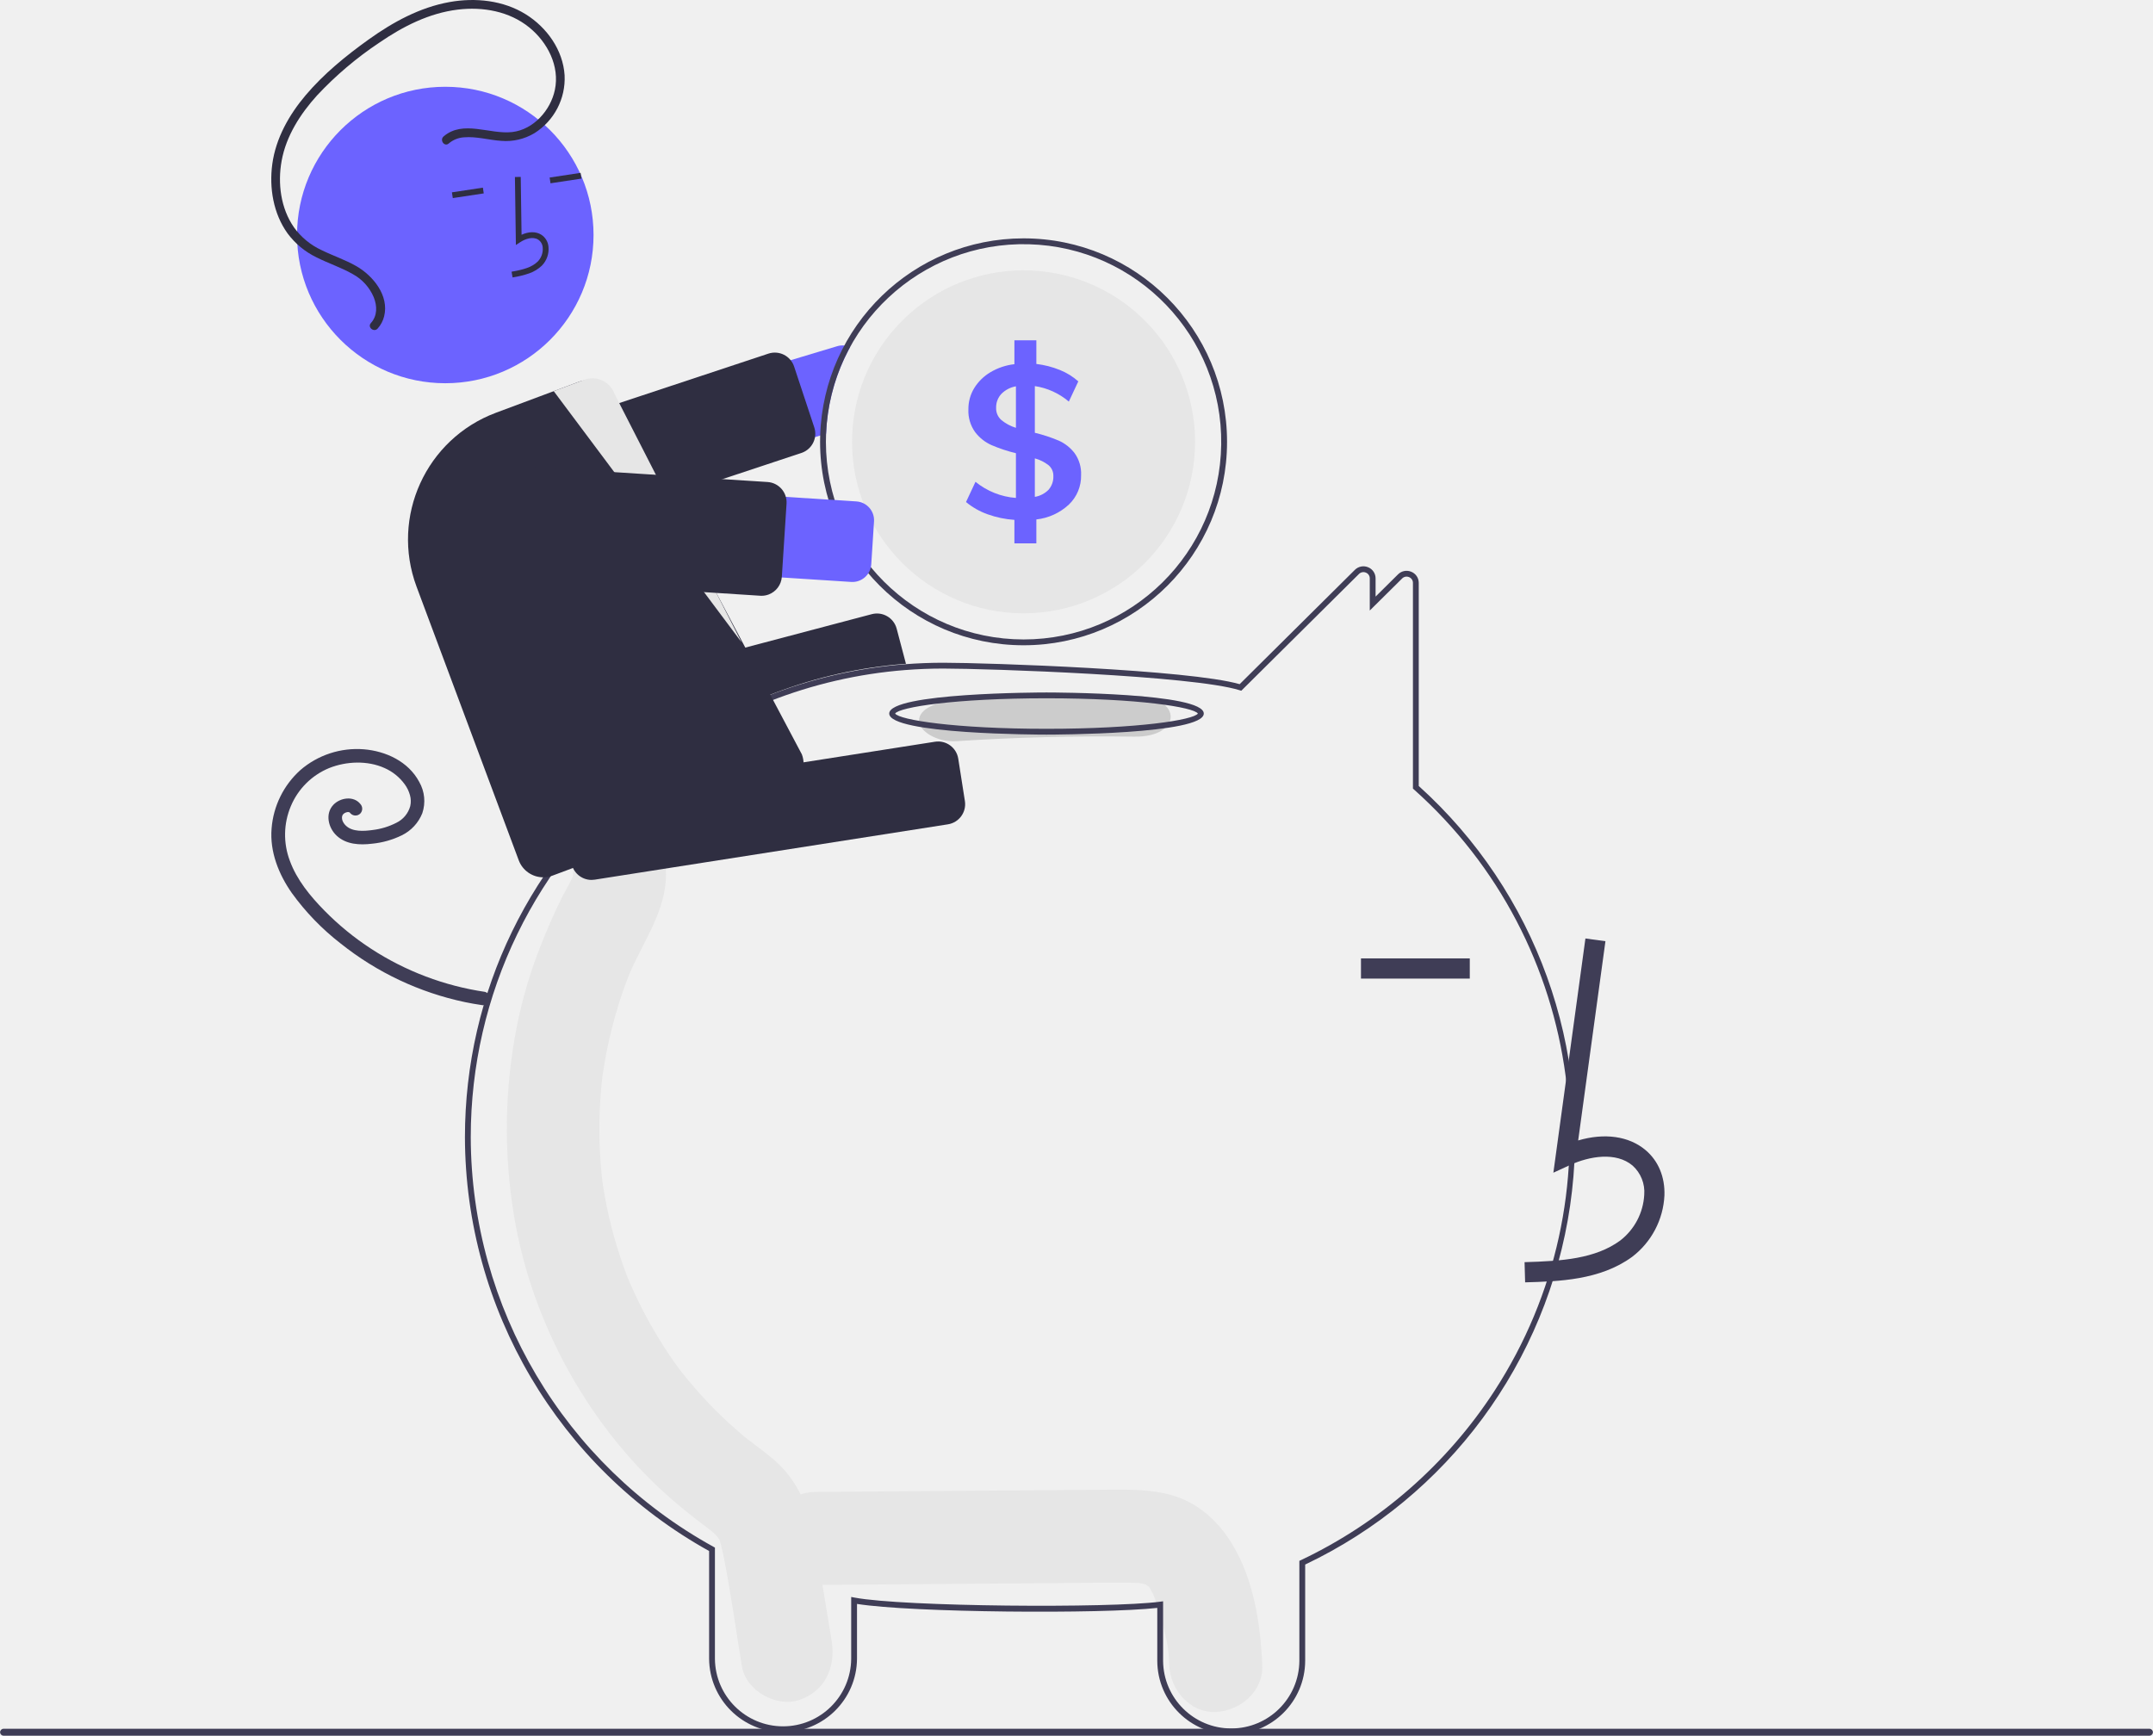
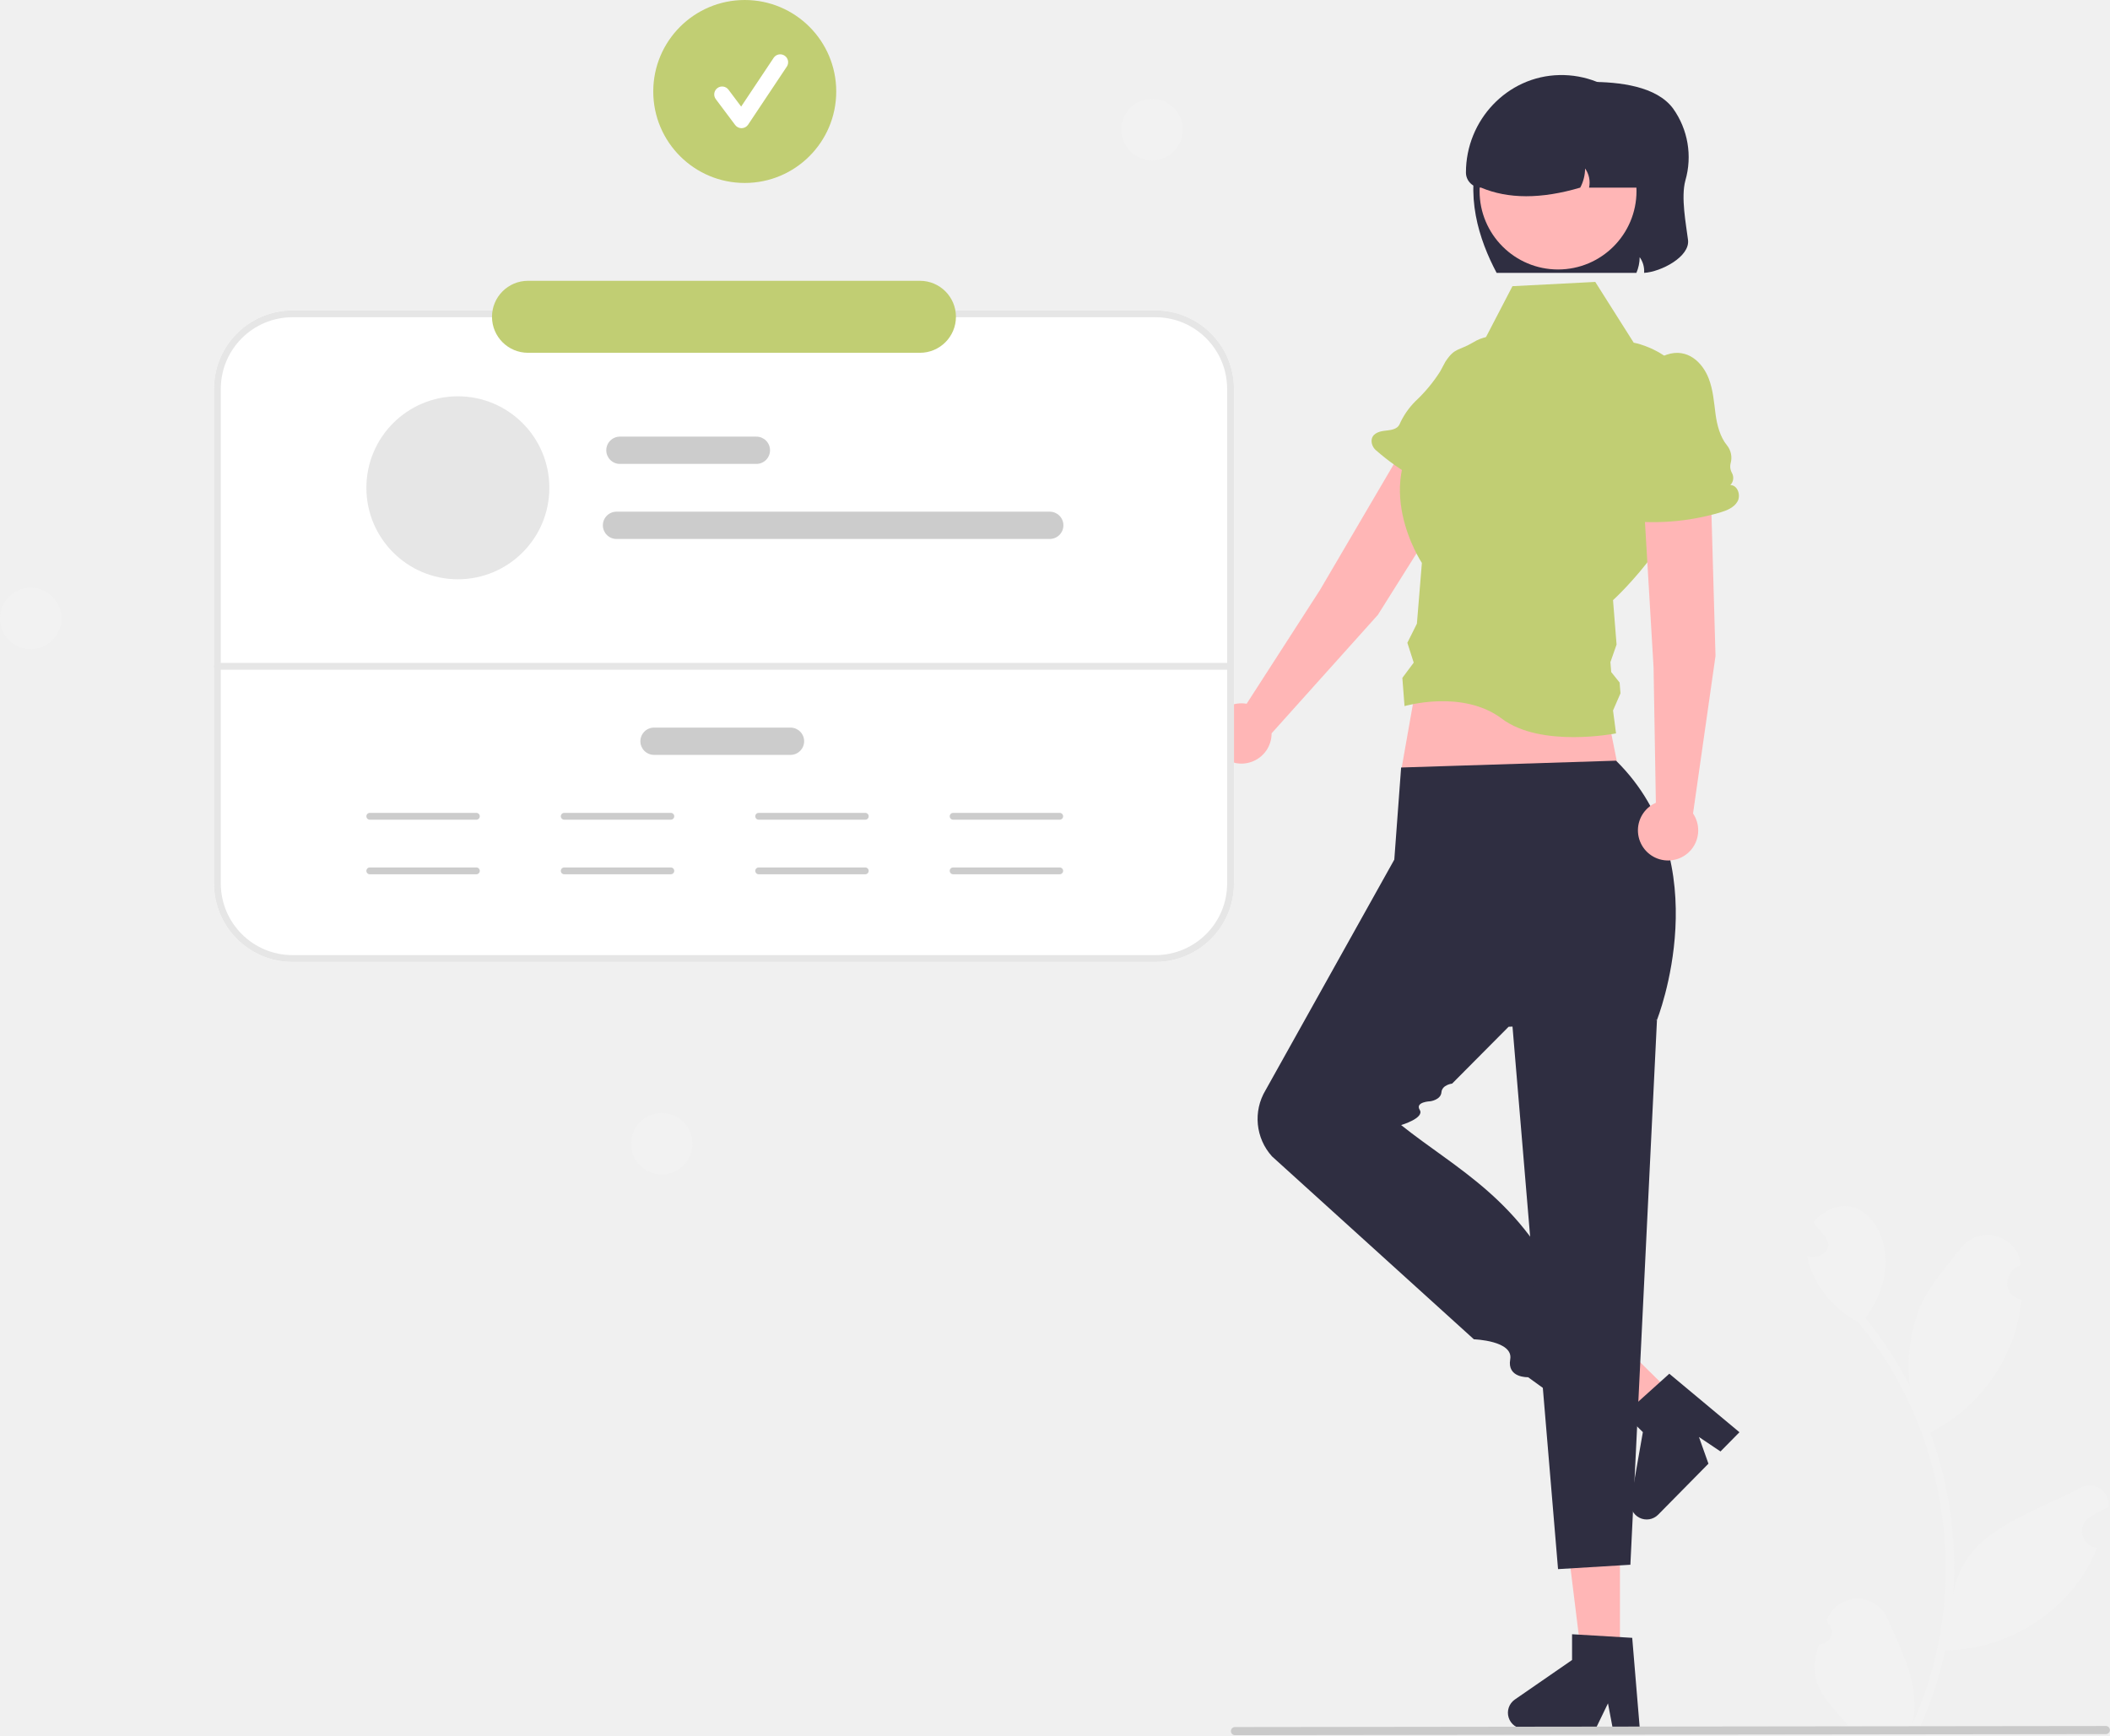
- <svg xmlns="http://www.w3.org/2000/svg" data-name="Layer 1" width="740.675" height="597.175" viewBox="0 0 740.675 597.175">
-   <path d="M651.612,679.719c-5.122-7.172-12.055-12.419-20.771-14.383-7.601-1.713-15.416-1.421-23.142-1.361l-97.692.753c-8.367.065-16.389,7.313-16,16,.386,8.614,7.032,16.069,16,16q42.926-.331,85.851-.662c6.747-.052,13.497-.174,20.244-.152,1.515.005,3.024.085,4.538.102.367.004.631.001.818-.007.047.014.086.027.147.044.79.217,1.6.366,2.394.572-.278.008.515.503.914.671.055.108.171.299.366.595.272.51,1.077,2.059,1.11,2.01a71.762,71.762,0,0,1,2.987,9.393c1.859,7.047,2.268,8.52,2.536,15.132.338,8.352,7.117,16.398,16,16,8.379-.375,16.363-7.042,16-16C663.3,709.333,660.651,692.377,651.612,679.719Z" transform="translate(-229.6623 -151.4124)" fill="#e6e6e6" />
-   <path d="M515.749,715.825c-1.835-11.12-3.635-22.246-5.505-33.36-1.898-11.274-5.774-21.598-14.548-28.997-2.344-1.977-4.775-3.823-7.216-5.663-.858-.647-1.715-1.295-2.563-1.956-.051-.04-.083-.064-.127-.099-.093-.08-.205-.176-.355-.303-3.657-3.095-7.19-6.327-10.556-9.763q-4.483-4.577-8.575-9.545-1.022-1.241-2.019-2.504c-.114-.145-.729-.94-1.135-1.459-.377-.519-1.066-1.457-1.182-1.621q-1.164-1.646-2.286-3.322a156.126,156.126,0,0,1-13.187-24.115q-.547-1.251-1.068-2.517c-.093-.258-.214-.588-.374-1.029-.741-2.038-1.481-4.074-2.159-6.137q-2.16-6.571-3.714-13.336-.768-3.34-1.383-6.715-.317-1.735-.593-3.478c-.03-.193-.21-1.446-.316-2.154-.078-.712-.224-1.972-.243-2.166q-.176-1.756-.312-3.516-.307-3.96-.415-7.933-.185-7.061.253-14.122c.166-2.645.402-5.282.693-7.915.018-.162.031-.29.044-.406.018-.118.038-.251.062-.417.215-1.455.442-2.908.695-4.356a159.294,159.294,0,0,1,3.739-16.313q1.088-3.809,2.363-7.555.568-1.663,1.173-3.314c-.026.071,1.182-3.016,1.198-3.119,4.795-11.329,12.638-21.657,12.648-34.526.007-8.713-7.364-17.06-16-16.657a16.625,16.625,0,0,0-16,16.657c0,.196-.001.363-.001.525-.081.271-.148.498-.208.698-.935,2.032-2.081,3.963-3.107,5.944-2.811,5.423-5.209,11.025-7.488,16.708a159.825,159.825,0,0,0-8.529,28.628,182.098,182.098,0,0,0-.968,65.04c6.204,37.813,26.662,74.009,55.103,98.339,2.468,2.111,4.997,4.152,7.549,6.151,1.056.827,2.121,1.639,3.191,2.446.506.381,2.602,2.034,1.68,1.233,1.982,1.692,2.817,2.543,3.326,3.789.074.288.174.678.311,1.211.359,1.405.7,2.808.983,4.233,2.476,12.451,4.196,25.112,6.264,37.644,1.421,8.611,12.022,14.215,19.682,11.634C513.49,733.312,517.272,725.051,515.749,715.825Z" transform="translate(-229.6623 -151.4124)" fill="#e6e6e6" />
-   <path d="M653.23,748.12a25.374,25.374,0,0,1-25.44-25.25V704.619c-19.109,2.139-84.543,1.644-103.3-1.37v18.892a25.441,25.441,0,0,1-50.88,0v-37.092a163.307,163.307,0,0,1-84-142.388c0-49.83,22.583-96.314,61.959-127.534a164.075,164.075,0,0,1,89.323-35.173c4.427-.347,8.881-.523,13.239-.523,15.352,0,84.619,2.372,101.998,7.372L695.756,347.48a4.16,4.16,0,0,1,4.55-.907,4.1,4.1,0,0,1,2.584,3.847v6.252l7.716-7.642a4.151,4.151,0,0,1,4.546-.908,4.102,4.102,0,0,1,2.587,3.848v69.865a162.759,162.759,0,0,1-39.07,267.866v33.169A25.374,25.374,0,0,1,653.23,748.12ZM629.79,702.351v20.52a23.441,23.441,0,0,0,46.88,0V688.438l.571-.271a162.456,162.456,0,0,0,66.531-58.182,160.325,160.325,0,0,0-27.699-206.96l-.332-.298V351.97a2.103,2.103,0,0,0-1.342-1.996,2.149,2.149,0,0,0-2.381.473l-11.127,11.021V350.42a2.103,2.103,0,0,0-1.342-1.996,2.154,2.154,0,0,0-2.385.477l-40.476,40.164-.575-.18c-16.156-5.057-86.513-7.454-101.982-7.454-4.306,0-8.707.174-13.082.517a162.075,162.075,0,0,0-88.237,34.746c-38.895,30.838-61.202,76.751-61.202,125.967A161.315,161.315,0,0,0,475.094,683.585l.516.286v38.27a23.441,23.441,0,0,0,46.88,0V700.854l1.185.223c16.856,3.171,87.832,3.671,104.985,1.421Z" transform="translate(-229.6623 -151.4124)" fill="#3f3d56" />
-   <path d="M517.66,270.53,406.92,303.81a13.882,13.882,0,0,0,7.99,26.59l96.91-29.13,2.03-.61a67.517,67.517,0,0,1,8.29-29.86,6.165,6.165,0,0,0-2-.52A6.367,6.367,0,0,0,517.66,270.53Z" transform="translate(-229.6623 -151.4124)" fill="#6c63ff" />
-   <path d="M412.995,337.495a7.013,7.013,0,0,1-6.638-4.801l-6.925-20.896a6.999,6.999,0,0,1,4.443-8.847l90.131-29.87a7,7,0,0,1,8.847,4.442l6.925,20.896a6.976,6.976,0,0,1-4.193,8.759q-.125.047-.252.088l-90.129,29.869A7.003,7.003,0,0,1,412.995,337.495Z" transform="translate(-229.6623 -151.4124)" fill="#2f2e41" />
-   <path d="M581.79,233.42a70.031,70.031,0,0,0-69.97,67.85c-.02.71-.03,1.43-.03,2.15a70,70,0,1,0,70-70Zm0,138a68.071,68.071,0,0,1-68-68q0-1.395.06-2.76A67.998,67.998,0,1,1,581.79,371.42Z" transform="translate(-229.6623 -151.4124)" fill="#3f3d56" />
-   <path d="M640.79,303.42a59,59,0,0,1-118,0c0-1.87.09-3.71.26-5.53A59,59,0,0,1,640.79,303.42Z" transform="translate(-229.6623 -151.4124)" fill="#e6e6e6" />
-   <path d="M599.36,307.34a14.048,14.048,0,0,0-5.47-4.33,53.139,53.139,0,0,0-8.22-2.7V284.25a23.396,23.396,0,0,1,11.69,5.33l3.26-6.95a21.561,21.561,0,0,0-6.36-3.93,31.259,31.259,0,0,0-8.07-2.07v-8.14h-7.55v8.22a20.672,20.672,0,0,0-8.25,2.77,16.399,16.399,0,0,0-5.59,5.48,13.771,13.771,0,0,0-1.99,7.29,12.463,12.463,0,0,0,2.29,7.8,14.51,14.51,0,0,0,5.7,4.52,52.692,52.692,0,0,0,8.36,2.77v15.39A24.988,24.988,0,0,1,565.25,317.18l-3.26,6.96a24.58,24.58,0,0,0,7.44,4.22,34.161,34.161,0,0,0,9.21,1.92v8.07h7.55v-8.22a19.538,19.538,0,0,0,11.21-5.14,13.59,13.59,0,0,0,4.18-10.1A12.055,12.055,0,0,0,599.36,307.34Zm-20.2-8.73a14.499,14.499,0,0,1-5.03-2.7,5.32,5.32,0,0,1-1.78-4.18,6.726,6.726,0,0,1,1.82-4.81,9.202,9.202,0,0,1,4.99-2.59Zm11.25,21.28a8.557,8.557,0,0,1-4.74,2.47V309.12a13.24,13.24,0,0,1,4.74,2.37,4.658,4.658,0,0,1,1.63,3.7A6.804,6.804,0,0,1,590.41,319.89Z" transform="translate(-229.6623 -151.4124)" fill="#6c63ff" />
-   <path d="M416.209,422.184a7.023,7.023,0,0,1-6.775-5.216l-3.77-14.27a7.004,7.004,0,0,1,4.975-8.551l118.941-31.43a7.015,7.015,0,0,1,8.551,4.985l3.194,12.09-.598.046a160.163,160.163,0,0,0-84.108,31.871l-.173.084-38.46,10.16A6.963,6.963,0,0,1,416.209,422.184Z" transform="translate(-229.6623 -151.4124)" fill="#2f2e41" />
-   <path d="M396.51,492.671a98.108,98.108,0,0,1-39.122-14.792A95.527,95.527,0,0,1,341.214,464.65c-4.828-4.924-9.447-10.521-11.838-17.079a25.299,25.299,0,0,1,.331-18.769,24.334,24.334,0,0,1,13.169-13.126c5.99-2.389,13.226-2.644,19.055-.028a17.089,17.089,0,0,1,6.964,5.606,11.435,11.435,0,0,1,1.81,3.758,7.674,7.674,0,0,1,.09,3.759,9.016,9.016,0,0,1-4.774,5.723,24.068,24.068,0,0,1-8.152,2.486c-2.86.39-6.969.745-9.268-1.551a4.669,4.669,0,0,1-1.093-1.611,3.114,3.114,0,0,1-.172-1.458c-.034.217.139-.472.129-.445-.036.102-.194.35.03-.031a3.397,3.397,0,0,1,.233-.363c-.076.098-.243.262.055-.019a1.962,1.962,0,0,1,.914-.564c.138-.04.279-.072.418-.11.353-.096-.352.005.009-.006.139-.004.28-.001.419-.007.354-.016-.349-.097-.01-.011.132.033.262.065.392.106.282.089-.2-.207-.009.014.224.259-.235-.252.019-.001a4.624,4.624,0,0,1,.358.394,2.359,2.359,0,0,0,3.315,0,2.399,2.399,0,0,0,0-3.315c-2.311-2.865-6.877-2.157-9.215.264-2.982,3.088-1.801,7.983,1.1,10.678,3.284,3.051,7.934,3.263,12.158,2.751a29.817,29.817,0,0,0,10.269-2.902,14.398,14.398,0,0,0,7.024-7.588,13.174,13.174,0,0,0-1.056-10.769c-3.729-7.011-11.452-10.606-19.084-11.228a29.812,29.812,0,0,0-21.819,7.163,30.154,30.154,0,0,0-9.888,20.075c-.666,7.996,2.436,15.761,6.959,22.214a84.627,84.627,0,0,0,16.779,17.353,102.473,102.473,0,0,0,42.812,20.191q2.792.577,5.615.988a2.421,2.421,0,0,0,2.883-1.637,2.361,2.361,0,0,0-1.637-2.883Z" transform="translate(-229.6623 -151.4124)" fill="#3f3d56" />
-   <path d="M619.895,390.794q-30.663-.433-61.133,1.556c-6.943.453-12.951,2.907-12.951,7.032,0,3.449,5.96,7.489,12.951,7.032q30.454-1.989,61.133-1.556C636.569,405.094,636.559,391.029,619.895,390.794Z" transform="translate(-229.6623 -151.4124)" fill="#ccc" />
-   <path d="M589.682,404.162c-2.209,0-54.106-.083-54.106-7.251,0-7.168,51.896-7.25,54.106-7.25s54.106.083,54.106,7.25C643.787,404.079,591.891,404.162,589.682,404.162Zm-52.076-7.251c1.42,2.173,20.496,5.251,52.076,5.251s50.656-3.078,52.076-5.251c-1.42-2.173-20.496-5.25-52.076-5.25S539.025,394.738,537.605,396.911Z" transform="translate(-229.6623 -151.4124)" fill="#3f3d56" />
-   <path d="M754.336,592.612c11.488-.319,25.786-.718,36.801-8.764a28.262,28.262,0,0,0,11.121-21.103c.225-6.355-2.071-11.901-6.465-15.614-5.753-4.861-14.154-6.002-23.207-3.341l9.38-68.548-6.886-.943L764.052,554.885l5.75-2.639c6.666-3.058,15.817-4.614,21.504.192a12.215,12.215,0,0,1,4.006,10.062,21.361,21.361,0,0,1-8.275,15.735c-8.572,6.261-19.969,7.069-32.895,7.43Z" transform="translate(-229.6623 -151.4124)" fill="#3f3d56" />
-   <rect x="468.203" y="329.741" width="37.432" height="6.95" fill="#3f3d56" />
-   <path d="M433.148,454.15a7.012,7.012,0,0,1-6.904-5.917L423.959,433.651a7.008,7.008,0,0,1,5.832-8L551.322,406.609a7.007,7.007,0,0,1,7.999,5.832l2.285,14.582a7.007,7.007,0,0,1-5.832,8l-121.531,19.042A7.096,7.096,0,0,1,433.148,454.15Z" transform="translate(-229.6623 -151.4124)" fill="#2f2e41" />
-   <circle cx="153.189" cy="80.855" r="51" fill="#6c63ff" />
-   <path d="M411.727,245.463a12.095,12.095,0,0,0,4.367-2.676,8.133,8.133,0,0,0,2.255-6.483,5.472,5.472,0,0,0-2.512-4.164c-1.846-1.135-4.285-1.092-6.747.049l-.284-19.908-2.0.028.334,23.404,1.522-.998c1.765-1.156,4.302-1.994,6.127-.872a3.514,3.514,0,0,1,1.573,2.69,6.146,6.146,0,0,1-1.676,4.834c-2.168,2.151-5.377,2.872-9.039,3.531l.354,1.968A32.963,32.963,0,0,0,411.727,245.463Z" transform="translate(-229.6623 -151.4124)" fill="#2f2e41" />
-   <rect x="418.838" y="211.679" width="10.772" height="2" transform="translate(-256.7253 -85.49311) rotate(-8.61162)" fill="#2f2e41" />
-   <rect x="385.221" y="216.769" width="10.772" height="2" transform="translate(-257.8664 -90.46937) rotate(-8.61162)" fill="#2f2e41" />
-   <path d="M416.555,453.258a9.03,9.03,0,0,1-8.434-5.855L372.957,353.235a46.532,46.532,0,0,1,27.284-59.802L428.833,282.756a8.958,8.958,0,0,1,6.878.239,8.832,8.832,0,0,1,4.675,4.986L505.523,410.964a9.002,9.002,0,0,1-5.257,11.638L419.7,452.687A8.976,8.976,0,0,1,416.555,453.258Z" transform="translate(-229.6623 -151.4124)" fill="#2f2e41" />
-   <path d="M420.158,285.995l64.629,86.426L441.056,286.902a8.079,8.079,0,0,0-10.349-4.846Z" transform="translate(-229.6623 -151.4124)" fill="#e6e6e6" />
-   <path d="M522.49,351.63l-115.395-7.433a13.879,13.879,0,1,1,1.784-27.701l115.395,7.433a6.499,6.499,0,0,1,6.069,6.904l-.949,14.729a6.501,6.501,0,0,1-6.905,6.069Z" transform="translate(-229.6623 -151.4124)" fill="#6c63ff" />
-   <path d="M491.655,356.395q-.229,0-.458-.015h-0l-94.756-6.104a6.999,6.999,0,0,1-6.536-7.435l1.62-25.158a7,7,0,0,1,7.436-6.535l94.756,6.103a7.008,7.008,0,0,1,6.535,7.435l-1.62,25.159a7.019,7.019,0,0,1-4.546,6.111A6.926,6.926,0,0,1,491.655,356.395Z" transform="translate(-229.6623 -151.4124)" fill="#2f2e41" />
-   <path d="M382.267,198.353c6.709-5.77,15.923-.608,23.617-1.512,7.361-.865,13.174-7.468,14.659-14.482,1.732-8.184-2.516-16.383-8.777-21.486-6.857-5.589-15.952-7.193-24.57-6.159-9.878,1.185-18.911,5.789-27.017,11.359a121.85,121.85,0,0,0-21.442,18.169c-5.751,6.352-10.624,13.923-12.18,22.47-1.414,7.768-.334,16.375,4.258,22.955a24.205,24.205,0,0,0,9.474,7.805c3.937,1.933,8.138,3.316,11.952,5.502,5.768,3.305,11.374,10.159,9.567,17.291a9.793,9.793,0,0,1-2.226,4.19c-1.291,1.433-3.619-.461-2.325-1.897,2.273-2.523,2.183-5.888.972-8.9a16.272,16.272,0,0,0-7.233-7.954c-3.993-2.283-8.401-3.692-12.494-5.772a27.023,27.023,0,0,1-9.911-8.214c-4.898-6.807-6.363-15.666-5.253-23.861,1.202-8.868,5.759-16.927,11.471-23.68,6.216-7.349,13.852-13.571,21.652-19.159,8.37-5.997,17.617-11.067,27.85-12.9,8.87-1.59,18.485-.611,26.241,4.223,7.24,4.512,12.792,12.274,13.344,20.947a22.235,22.235,0,0,1-10.376,19.942,19.101,19.101,0,0,1-11.41,2.643c-4.262-.273-8.527-1.578-12.816-1.215a8.941,8.941,0,0,0-5.268,2.128c-1.466,1.261-3.213-1.181-1.759-2.431Z" transform="translate(-229.6623 -151.4124)" fill="#2f2e41" />
-   <path d="M969.147,748.588H230.853a1.191,1.191,0,0,1,0-2.381H969.147a1.191,1.191,0,0,1,0,2.381Z" transform="translate(-229.6623 -151.4124)" fill="#3f3d56" />
+ <svg xmlns="http://www.w3.org/2000/svg" data-name="Layer 1" width="618.524" height="508.679" viewBox="0 0 618.524 508.679">
+   <path d="M784.782,248.591c-1.34,4.96.2,12.77.78,17.4.62,4.95-7.96,9.38-12.87,9.66a6.989,6.989,0,0,0-1.3-4.6,11.967,11.967,0,0,1-.96,4.61h-40.97c-5.16-9.71-9.55-22.98-4.81-36.7a14.04,14.04,0,0,1,9.7-12.15l22.34-7.15c8.81,0,19.62,1.25,24.49,7.81A24.575,24.575,0,0,1,784.782,248.591Z" transform="translate(-290.7379 -195.6606)" fill="#2f2e41" />
+   <path d="M824.009,677.671a3.564,3.564,0,0,0,2.524-6.201c-.093-.356-.16-.612-.253-.968a9.575,9.575,0,0,1,17.749-.336c4.318,9.846,9.881,20.028,7.267,30.943,17.594-38.227,11.037-85.508-15.81-117.8-7.374-3.971-13.387-11.093-15.014-19.414,3.642,1.195,8.14-1.8,5.374-5.598-1.197-1.45-2.405-2.889-3.602-4.339,13.65-14.818,30.301,8.108,15.31,28.074a114.264,114.264,0,0,1,13.024,19.951,48.043,48.043,0,0,1,2.656-22.342c2.682-6.649,7.775-12.276,12.252-18.044,5.443-7.029,16.813-3.918,17.639,4.928-5.069,1.72-5.659,9.071.166,10.02-1.367,16.483-11.982,31.721-26.732,39.085a114.71,114.71,0,0,1,6.725,47.885c2.435-19.011,22.771-23.812,36.944-31.494a5.549,5.549,0,0,1,8.516,5.54,32.052,32.052,0,0,0-5.589,3.017,4.844,4.844,0,0,0,2.335,8.821c-7.011,17.839-25.462,29.949-44.529,30.064a117.929,117.929,0,0,1-7.701,23.201l-28.298.269c-.104-.313-.199-.637-.293-.951a32.153,32.153,0,0,0,7.826-.541c-7.008-8.139-12.407-12.274-8.483-23.767Z" transform="translate(-290.7379 -195.6606)" fill="#f2f2f2" />
+   <polygon points="474.867 487.701 463.829 487.701 458.576 445.127 474.867 445.127 474.867 487.701" fill="#ffb6b6" />
+   <path d="M771.43,702.486h-7.916l-1.413-7.473-3.619,7.473-20.994,0a4.719,4.719,0,0,1-2.682-8.603l16.765-11.579v-7.555l17.634,1.053Z" transform="translate(-290.7379 -195.6606)" fill="#2f2e41" />
+   <polygon points="492.193 410.591 484.443 418.451 450.438 392.302 461.875 380.702 492.193 410.591" fill="#ffb6b6" />
+   <path d="M800.639,615.53l-5.557,5.637-6.314-4.241,2.781,7.824L776.81,639.7a4.719,4.719,0,0,1-8.009-4.13l3.525-20.068-5.38-5.304L780.076,598.379Z" transform="translate(-290.7379 -195.6606)" fill="#2f2e41" />
+   <path d="M694.636,375.928l33.387-53.119a10.127,10.127,0,0,0-3.091-13.868l0,0a10.127,10.127,0,0,0-14.282,3.464l-32.989,56.241-21.486,33.329a8.837,8.837,0,1,0,7.317,8.666Z" transform="translate(-290.7379 -195.6606)" fill="#ffb6b6" />
+   <path d="M726.1,336.701l2.815-.531a3.856,3.856,0,0,1,4.741-5.463c-3.392-3.537-1.744-9.361.437-13.749,1.577-3.172,3.349-6.306,4.121-9.763,1.172-5.248-.339-11.6-7.338-12.857a12.11,12.11,0,0,0-8.251,1.671c-4.399,2.599-5.388,1.468-8.164,5.652l-1.582,2.94a44.931,44.931,0,0,1-7.216,8.672,22.452,22.452,0,0,0-4.691,6.829,2.26,2.26,0,0,1-.639.809c-1.082.837-2.554.879-3.91,1.057-1.71.225-3.666.949-3.622,3.07a3.682,3.682,0,0,0,1.312,2.642,69.581,69.581,0,0,0,24.816,13.972c2.032.642,4.315,1.174,6.226.232S727.888,337.861,726.1,336.701Z" transform="translate(-290.7379 -195.6606)" fill="#c1ce73" />
+   <polygon points="477.724 242 412.724 241 410.724 226 416.724 192 467.724 192 477.724 242" fill="#ffb6b6" />
+   <path d="M629.462,477.661h-253a23.026,23.026,0,0,1-23-23v-145a23.026,23.026,0,0,1,23-23h253a23.026,23.026,0,0,1,23,23v145A23.026,23.026,0,0,1,629.462,477.661Z" transform="translate(-290.7379 -195.6606)" fill="#fff" />
+   <path d="M629.462,477.661h-253a23.026,23.026,0,0,1-23-23v-145a23.026,23.026,0,0,1,23-23h253a23.026,23.026,0,0,1,23,23v145A23.026,23.026,0,0,1,629.462,477.661Zm-253-189a21.024,21.024,0,0,0-21,21v145a21.024,21.024,0,0,0,21,21h253a21.024,21.024,0,0,0,21-21v-145a21.024,21.024,0,0,0-21-21Z" transform="translate(-290.7379 -195.6606)" fill="#e6e6e6" />
+   <path d="M650.463,392H354.461a1,1,0,0,1,0-2H650.463a1,1,0,0,1,0,2Z" transform="translate(-290.7379 -195.6606)" fill="#e6e6e6" />
+   <circle cx="337.724" cy="38" r="9" fill="#f2f2f2" />
+   <circle cx="9" cy="181.3" r="9" fill="#f2f2f2" />
+   <circle cx="194" cy="335.3" r="9" fill="#f2f2f2" />
+   <path d="M430.383,435.961H399.139a1,1,0,0,1,0-2h31.244a1,1,0,0,1,0,2Z" transform="translate(-290.7379 -195.6606)" fill="#ccc" />
+   <path d="M430.383,451.961H399.139a1,1,0,0,1,0-2h31.244a1,1,0,0,1,0,2Z" transform="translate(-290.7379 -195.6606)" fill="#ccc" />
+   <path d="M601.383,435.961H570.139a1,1,0,0,1,0-2h31.244a1,1,0,0,1,0,2Z" transform="translate(-290.7379 -195.6606)" fill="#ccc" />
+   <path d="M601.383,451.961H570.139a1,1,0,0,1,0-2h31.244a1,1,0,0,1,0,2Z" transform="translate(-290.7379 -195.6606)" fill="#ccc" />
+   <path d="M544.383,435.961H513.139a1,1,0,0,1,0-2h31.244a1,1,0,0,1,0,2Z" transform="translate(-290.7379 -195.6606)" fill="#ccc" />
+   <path d="M544.383,451.961H513.139a1,1,0,0,1,0-2h31.244a1,1,0,0,1,0,2Z" transform="translate(-290.7379 -195.6606)" fill="#ccc" />
+   <path d="M487.383,435.961H456.139a1,1,0,0,1,0-2h31.244a1,1,0,0,1,0,2Z" transform="translate(-290.7379 -195.6606)" fill="#ccc" />
+   <path d="M487.383,451.961H456.139a1,1,0,0,1,0-2h31.244a1,1,0,0,1,0,2Z" transform="translate(-290.7379 -195.6606)" fill="#ccc" />
+   <path d="M701.462,420.661l-2,27-37.733,67.592a16.355,16.355,0,0,0,1.888,19.414l59.172,53.617s11.632.381,10.653,5.879S738.679,599.4,738.679,599.4l6.997,5.055,3.786-28.794c-12.722-28.406-31.587-37.072-48-50.175,0,0,6.921-2.057,5.46-4.441s3.126-2.542,3.126-2.542,3.043-.41,3.229-2.626,3.136-2.551,3.136-2.551l16.555-16.665,43.494-2s18.406-46.11-12-76Z" transform="translate(-290.7379 -195.6606)" fill="#2f2e41" />
+   <polygon points="442.327 288.478 456.724 460 477.929 458.716 485.724 299 442.327 288.478" fill="#2f2e41" />
+   <path d="M734.099,279.556l24.273-1.25,11.274,17.815s21.213,3.547,19.743,28.543-25.81,46.932-25.81,46.932l1.04,13.017-1.807,5.163.232,2.899,2.465,3.07.254,3.175-2.184,5.024.883,6.716s-21.962,4.36-33.481-4.32-28.519-3.68-28.519-3.68l-.64-8.273,3.331-4.467-1.861-5.826,2.797-5.604,1.459-17.8s-15.957-23.973,2.361-42.029l7.352-12.498,8.226-10.036Z" transform="translate(-290.7379 -195.6606)" fill="#c1ce73" />
+   <path d="M793.621,387.965l-1.786-62.714a10.127,10.127,0,0,0-10.28-9.807h0a10.127,10.127,0,0,0-9.945,10.821l3.853,65.088.674,39.649A8.837,8.837,0,1,0,787.036,434.135Z" transform="translate(-290.7379 -195.6606)" fill="#ffb6b6" />
+   <path d="M797.961,337.866h0a2.986,2.986,0,0,0,.457-3.591,3.874,3.874,0,0,1-.46-2.318,3.562,3.562,0,0,1,.089-.459,5.843,5.843,0,0,0-1.07-5.295c-1.981-2.379-2.937-5.98-3.351-9.191-.453-3.513-.722-7.103-2.003-10.406-1.847-4.764-6.262-9.01-12.288-6.978a11.761,11.761,0,0,0-6.116,4.97c-3.005,4.792-3.037,10.585-3.015,16.128l-1.081-2.19a44.967,44.967,0,0,1-3.218,17.691c1.343-.261,2.293,1.544,1.859,2.841-.434,1.297-1.634,2.15-2.662,3.053-1.296,1.138-2.52,2.827-1.304,4.566a3.682,3.682,0,0,0,2.56,1.466,69.581,69.581,0,0,0,28.395-2.186c2.046-.596,4.239-1.424,5.304-3.27S800.092,337.836,797.961,337.866Z" transform="translate(-290.7379 -195.6606)" fill="#c1ce73" />
+   <circle cx="456.724" cy="56" r="23" fill="#ffb6b6" />
+   <circle cx="218.315" cy="26.819" r="26.819" fill="#c1ce73" />
+   <path d="M508.11,233.238a2.318,2.318,0,0,1-1.855-.928l-5.686-7.582a2.318,2.318,0,1,1,3.71-2.782l3.72,4.96,9.555-14.332a2.319,2.319,0,0,1,3.858,2.572L510.039,232.205a2.32,2.32,0,0,1-1.865,1.032Z" transform="translate(-290.7379 -195.6606)" fill="#fff" />
+   <path d="M560.409,299.085H445.515a10.553,10.553,0,0,1,0-21.106H560.409a10.553,10.553,0,1,1,0,21.106Z" transform="translate(-290.7379 -195.6606)" fill="#c1ce73" />
+   <path d="M908.078,704.032l-255.357.307a1.191,1.191,0,0,1,0-2.381l255.357-.307a1.191,1.191,0,0,1,0,2.381Z" transform="translate(-290.7379 -195.6606)" fill="#cacaca" />
+   <path d="M776.462,245.661v5h-19.9a7.156,7.156,0,0,0-1.17-5.61,12.192,12.192,0,0,1-1.42,5.61c-11.507,3.403-21.165,3.337-29.079,0a4.431,4.431,0,0,1-4.431-4.431v0c0-15.33,12.084-28.247,27.41-28.563a27.997,27.997,0,0,1,28.59,27.994Z" transform="translate(-290.7379 -195.6606)" fill="#2f2e41" />
+   <path d="M512.462,331.661h-40a4,4,0,0,1,0-8h40a4,4,0,0,1,0,8Z" transform="translate(-290.7379 -195.6606)" fill="#ccc" />
+   <path d="M522.462,416.961h-40a4,4,0,0,1,0-8h40a4,4,0,0,1,0,8Z" transform="translate(-290.7379 -195.6606)" fill="#ccc" />
+   <path d="M598.462,353.661h-127a4,4,0,0,1,0-8h127a4,4,0,0,1,0,8Z" transform="translate(-290.7379 -195.6606)" fill="#ccc" />
+   <circle cx="134.22" cy="143" r="26.819" fill="#e6e6e6" />
</svg>
